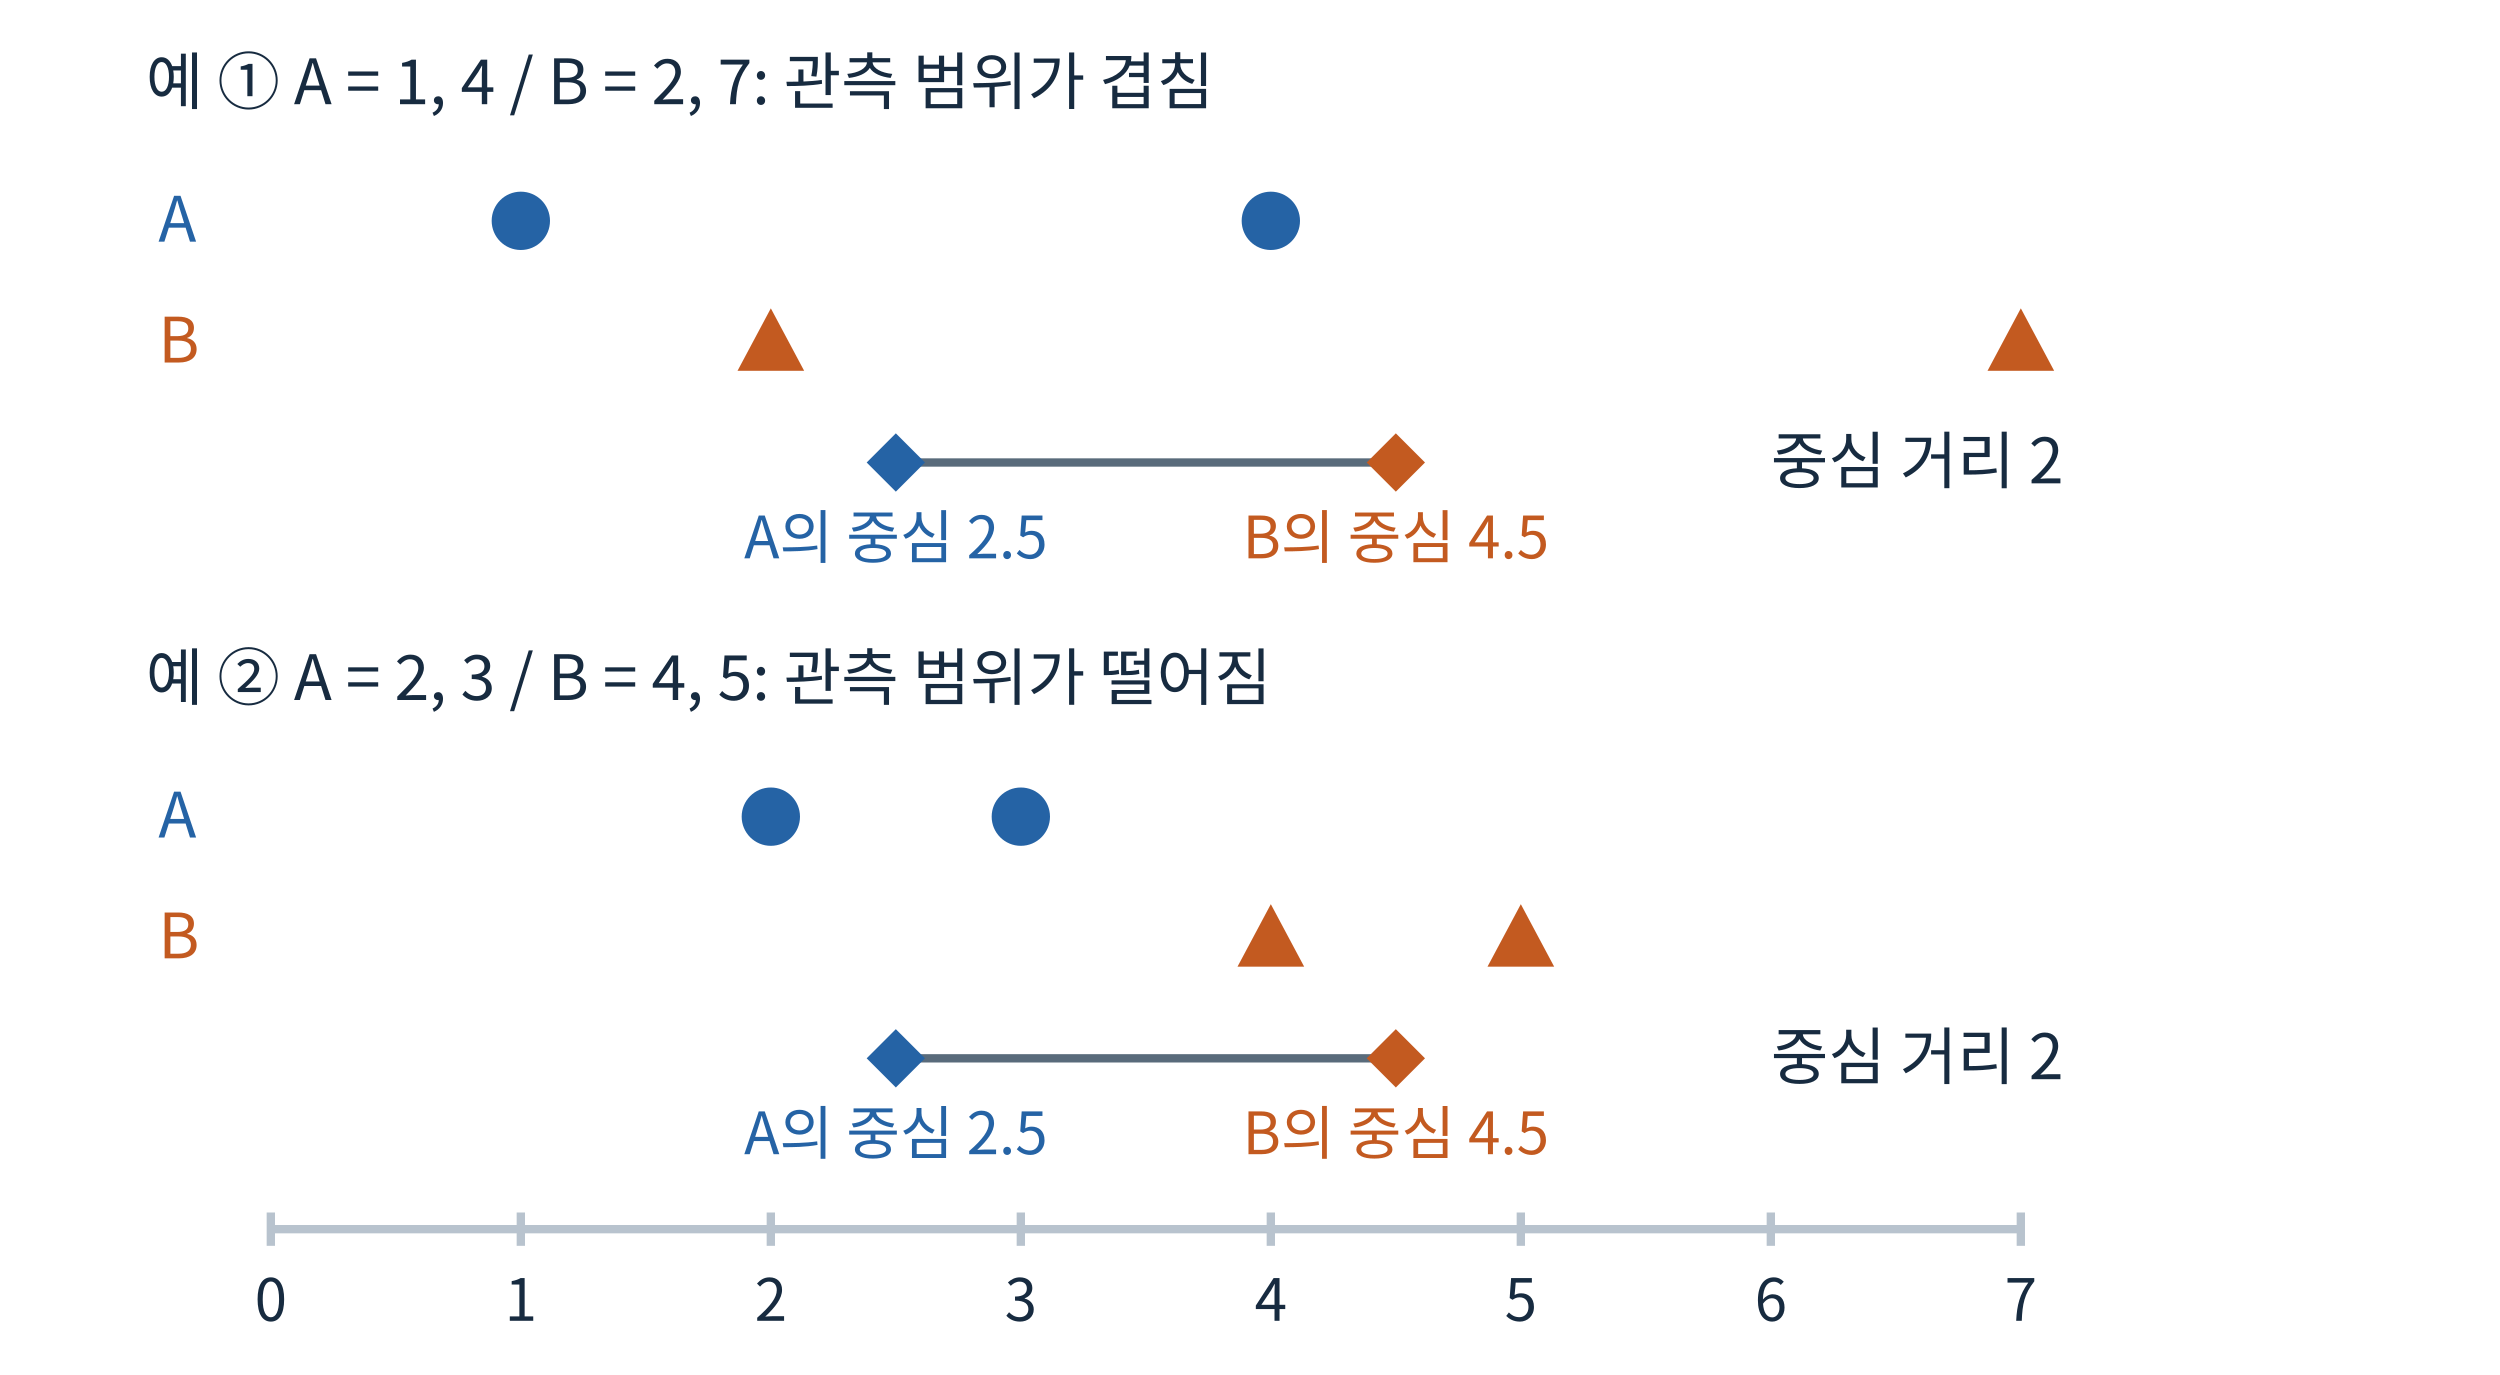
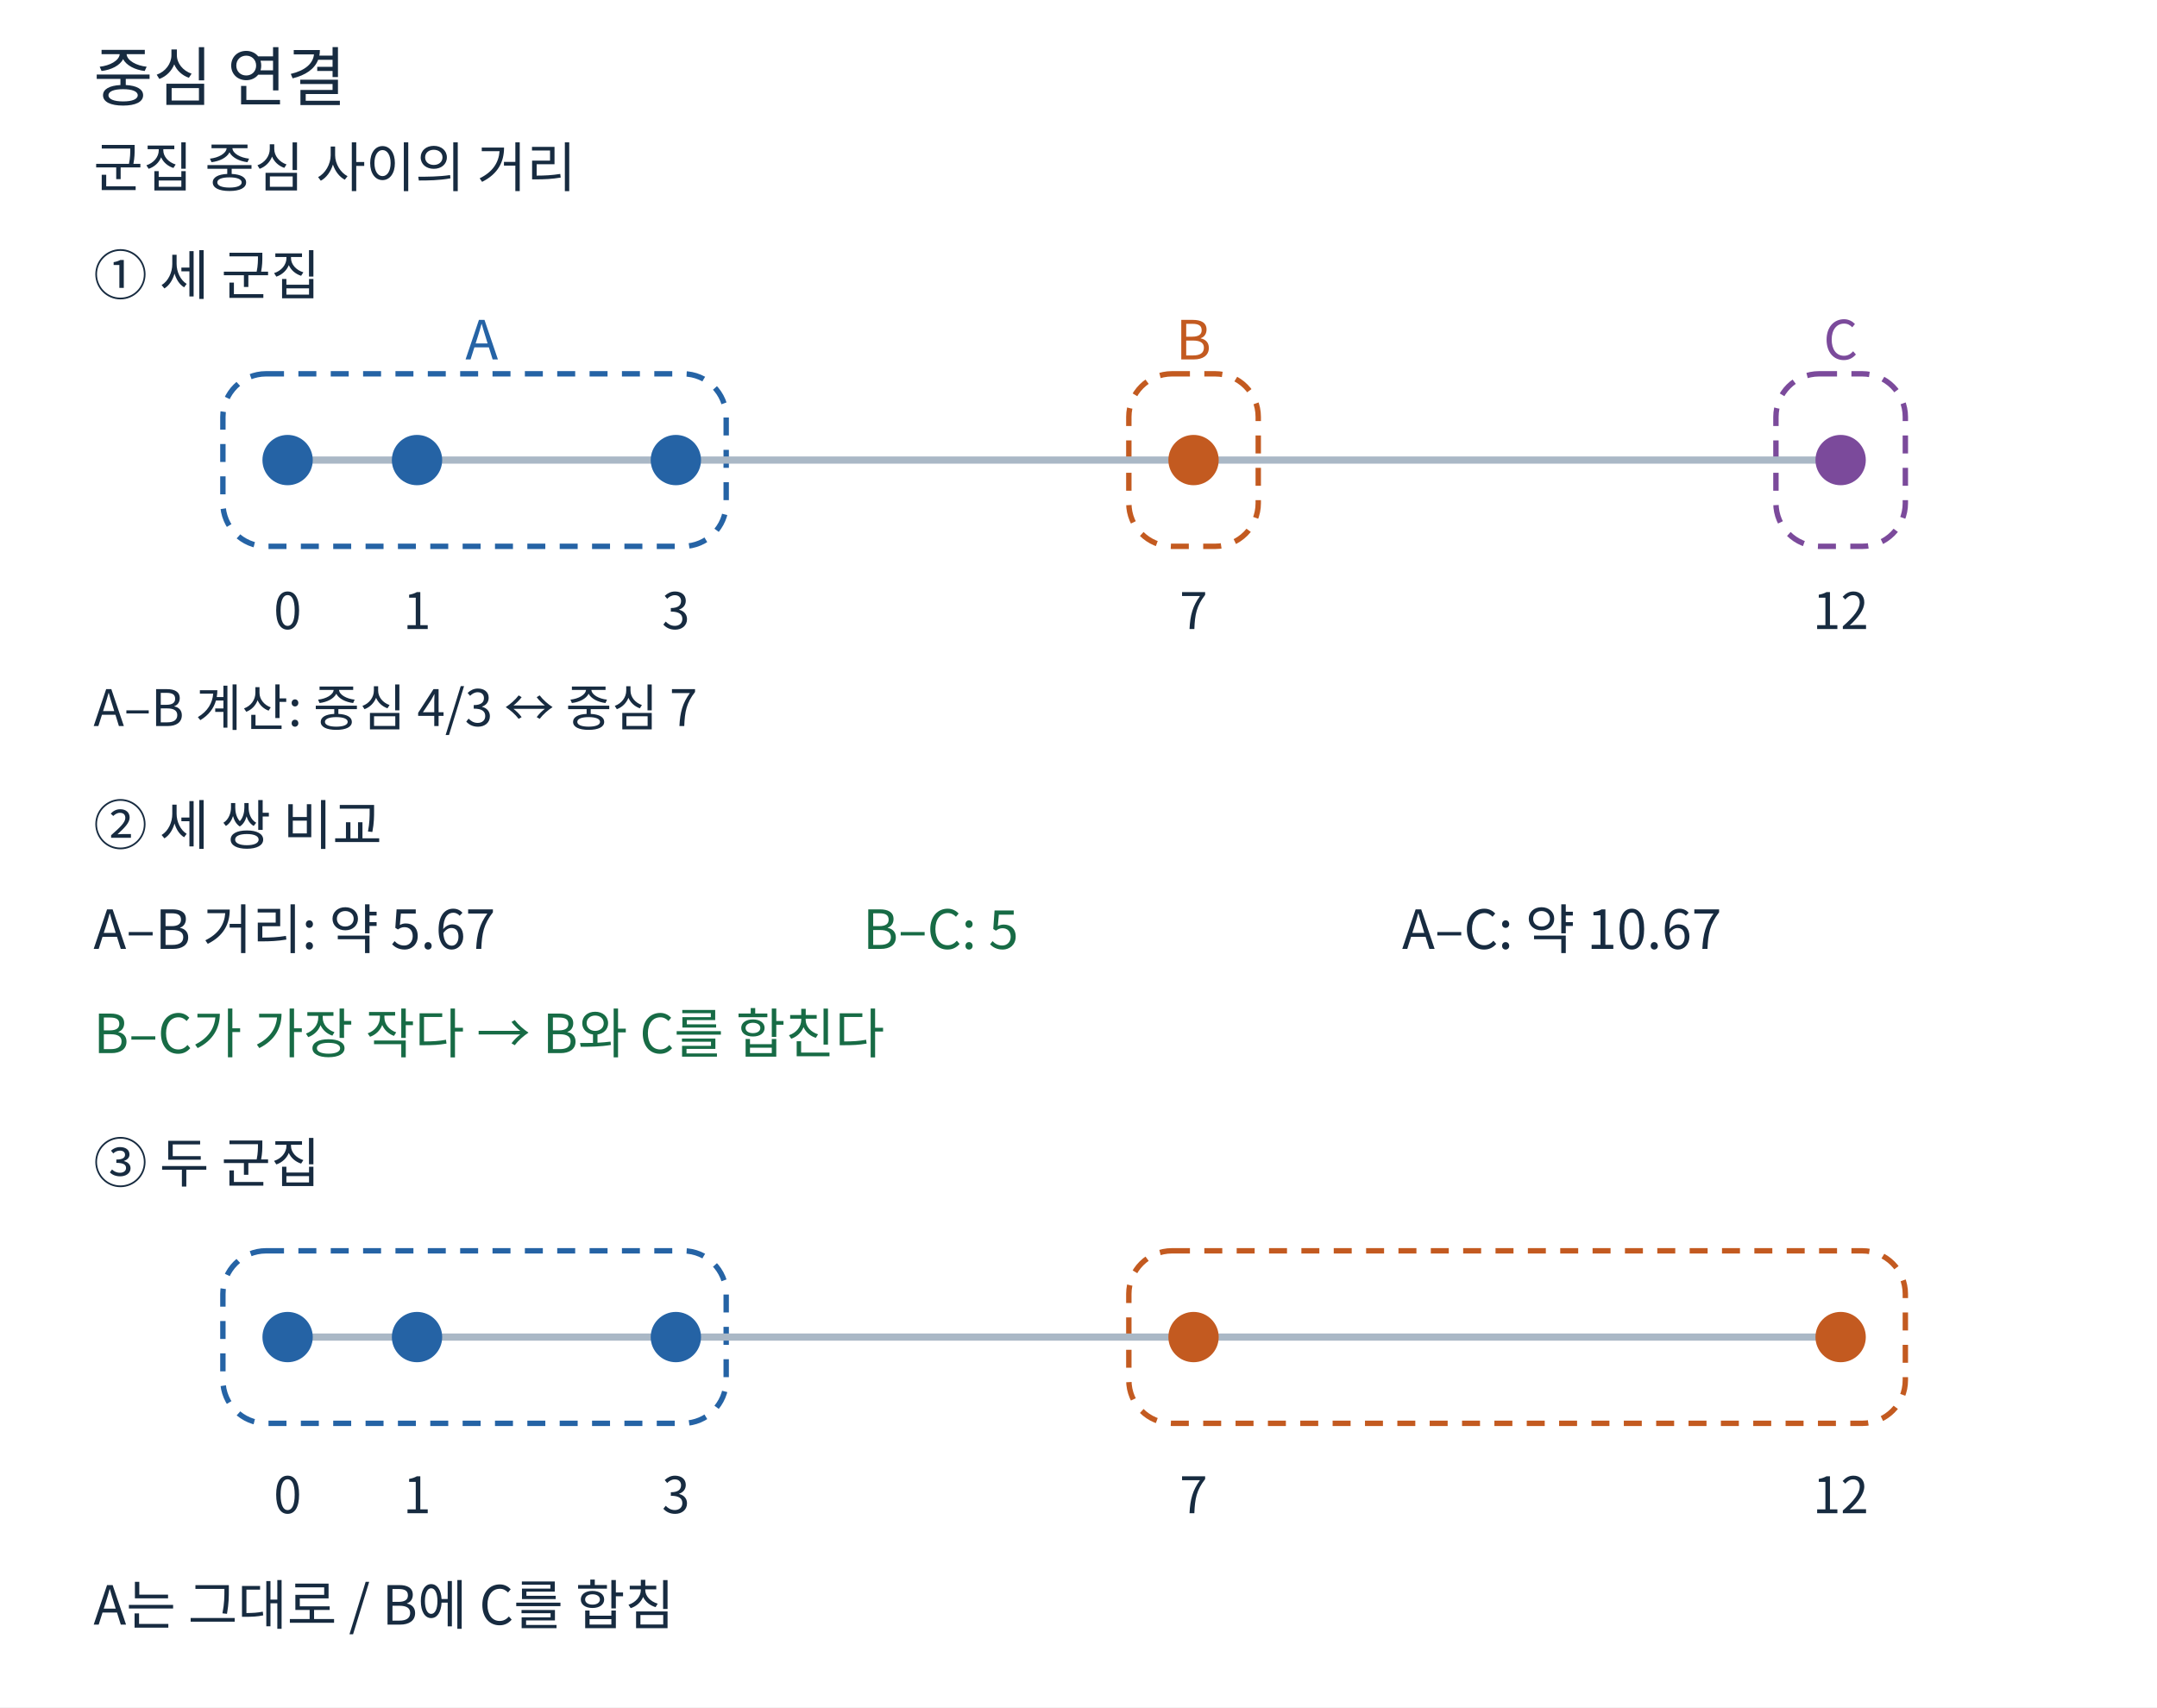
- <svg xmlns="http://www.w3.org/2000/svg" viewBox="0 0 600 330" role="img">
-   <rect width="600" height="330" fill="white" />
-   <g font-family="'Malgun Gothic', 'Noto Sans CJK KR', sans-serif" font-size="15" fill="#172b40">
-     <text x="35" y="25">예 ① A = 1, 4 / B = 2, 7: 관측 범위가 겹침</text>
-     <text x="35" y="168">예 ② A = 2, 3 / B = 4, 5: 관측 범위가 떨어짐</text>
-     <text x="38" y="58" fill="#2563a5">A</text>
-     <text x="38" y="87" fill="#c35a20">B</text>
-     <text x="38" y="201" fill="#2563a5">A</text>
-     <text x="38" y="230" fill="#c35a20">B</text>
-     <g fill="#2563a5">
-       <circle cx="125" cy="53" r="7" />
-       <circle cx="305" cy="53" r="7" />
-       <circle cx="185" cy="196" r="7" />
-       <circle cx="245" cy="196" r="7" />
-     </g>
-     <g fill="#c35a20">
-       <path d="M 185 74 l 8 15 h -16 Z" />
-       <path d="M 485 74 l 8 15 h -16 Z" />
-       <path d="M 305 217 l 8 15 h -16 Z" />
-       <path d="M 365 217 l 8 15 h -16 Z" />
-     </g>
-     <g stroke="#596b7b" stroke-width="2">
-       <line x1="215" y1="111" x2="335" y2="111" />
-       <line x1="215" y1="254" x2="335" y2="254" />
-     </g>
-     <g fill="#2563a5">
-       <path d="M 215 104 l 7 7 -7 7 -7 -7 Z" />
-       <path d="M 215 247 l 7 7 -7 7 -7 -7 Z" />
-     </g>
-     <g fill="#c35a20">
-       <path d="M 335 104 l 7 7 -7 7 -7 -7 Z" />
-       <path d="M 335 247 l 7 7 -7 7 -7 -7 Z" />
-     </g>
-     <g text-anchor="middle" font-size="14">
-       <text x="215" y="134" fill="#2563a5">A의 중심 2.5</text>
-       <text x="335" y="134" fill="#c35a20">B의 중심 4.5</text>
-       <text x="215" y="277" fill="#2563a5">A의 중심 2.5</text>
-       <text x="335" y="277" fill="#c35a20">B의 중심 4.5</text>
-     </g>
-     <text x="425" y="116">중심 거리 2</text>
-     <text x="425" y="259">중심 거리 2</text>
-     <line x1="65" y1="295" x2="485" y2="295" stroke="#b8c3ce" stroke-width="2" />
-     <g text-anchor="middle" font-size="14">
-       <text x="65" y="317">0</text>
-       <text x="125" y="317">1</text>
-       <text x="185" y="317">2</text>
-       <text x="245" y="317">3</text>
-       <text x="305" y="317">4</text>
-       <text x="365" y="317">5</text>
-       <text x="425" y="317">6</text>
-       <text x="485" y="317">7</text>
-     </g>
-     <g stroke="#b8c3ce" stroke-width="2">
-       <path d="M65 291v8 M125 291v8 M185 291v8 M245 291v8 M305 291v8 M365 291v8 M425 291v8 M485 291v8" />
-     </g>
+ <svg xmlns="http://www.w3.org/2000/svg" viewBox="0 0 600 475" role="img">
+   <rect width="600" height="475" fill="white" />
+   <g font-family="'Malgun Gothic', 'Noto Sans CJK KR', sans-serif">
+     <text x="26" y="28" font-size="18" fill="#172b40" text-anchor="start">중심 연결</text>
+     <text x="26" y="52" font-size="15" fill="#172b40" text-anchor="start">군집 중심 사이의 거리</text>
+     <text x="26" y="82" font-size="15" fill="#172b40" text-anchor="start">① 세 군집</text>
+     <rect x="62" y="104" width="140" height="48" rx="12" fill="none" stroke="#2563a5" stroke-width="1.5" stroke-dasharray="5 4" />
+     <rect x="314" y="104" width="36" height="48" rx="12" fill="none" stroke="#c35a20" stroke-width="1.5" stroke-dasharray="5 4" />
+     <rect x="494" y="104" width="36" height="48" rx="12" fill="none" stroke="#7b4a9b" stroke-width="1.5" stroke-dasharray="5 4" />
+     <text x="134" y="100" font-size="15" fill="#2563a5" text-anchor="middle">A</text>
+     <text x="332" y="100" font-size="15" fill="#c35a20" text-anchor="middle">B</text>
+     <text x="512" y="100" font-size="15" fill="#7b4a9b" text-anchor="middle">C</text>
+     <line x1="80" y1="128" x2="512" y2="128" stroke="#aab8c6" stroke-width="2" />
+     <circle cx="80" cy="128" r="7" fill="#2563a5" />
+     <circle cx="116" cy="128" r="7" fill="#2563a5" />
+     <circle cx="188" cy="128" r="7" fill="#2563a5" />
+     <circle cx="332" cy="128" r="7" fill="#c35a20" />
+     <circle cx="512" cy="128" r="7" fill="#7b4a9b" />
+     <text x="80" y="175" font-size="14" fill="#172b40" text-anchor="middle">0</text>
+     <text x="116" y="175" font-size="14" fill="#172b40" text-anchor="middle">1</text>
+     <text x="188" y="175" font-size="14" fill="#172b40" text-anchor="middle">3</text>
+     <text x="332" y="175" font-size="14" fill="#172b40" text-anchor="middle">7</text>
+     <text x="512" y="175" font-size="14" fill="#172b40" text-anchor="middle">12</text>
+     <text x="26" y="202" font-size="14" fill="#172b40" text-anchor="start">A–B 계산: 중심 4/3 ↔ 중심 7</text>
+     <text x="26" y="235" font-size="15" fill="#172b40" text-anchor="start">② 세 쌍 비교</text>
+     <text x="26" y="264" font-size="15" fill="#172b40" text-anchor="start">A–B 거리: 약 5.67</text>
+     <text x="240" y="264" font-size="15" fill="#176b45" text-anchor="start">B–C: 5</text>
+     <text x="390" y="264" font-size="15" fill="#172b40" text-anchor="start">A–C: 약 10.67</text>
+     <text x="26" y="293" font-size="15" fill="#176b45" text-anchor="start">B–C가 가장 작다 → B와 C를 합친다</text>
+     <text x="26" y="329" font-size="15" fill="#172b40" text-anchor="start">③ 두 군집</text>
+     <rect x="62" y="348" width="140" height="48" rx="12" fill="none" stroke="#2563a5" stroke-width="1.5" stroke-dasharray="5 4" />
+     <rect x="314" y="348" width="216" height="48" rx="12" fill="none" stroke="#c35a20" stroke-width="1.5" stroke-dasharray="5 4" />
+     <line x1="80" y1="372" x2="512" y2="372" stroke="#aab8c6" stroke-width="2" />
+     <circle cx="80" cy="372" r="7" fill="#2563a5" />
+     <circle cx="116" cy="372" r="7" fill="#2563a5" />
+     <circle cx="188" cy="372" r="7" fill="#2563a5" />
+     <circle cx="332" cy="372" r="7" fill="#c35a20" />
+     <circle cx="512" cy="372" r="7" fill="#c35a20" />
+     <text x="80" y="421" font-size="14" fill="#172b40" text-anchor="middle">0</text>
+     <text x="116" y="421" font-size="14" fill="#172b40" text-anchor="middle">1</text>
+     <text x="188" y="421" font-size="14" fill="#172b40" text-anchor="middle">3</text>
+     <text x="332" y="421" font-size="14" fill="#172b40" text-anchor="middle">7</text>
+     <text x="512" y="421" font-size="14" fill="#172b40" text-anchor="middle">12</text>
+     <text x="26" y="452" font-size="15" fill="#172b40" text-anchor="start">A는 그대로  /  B에 C를 합침</text>
  </g>
</svg>
